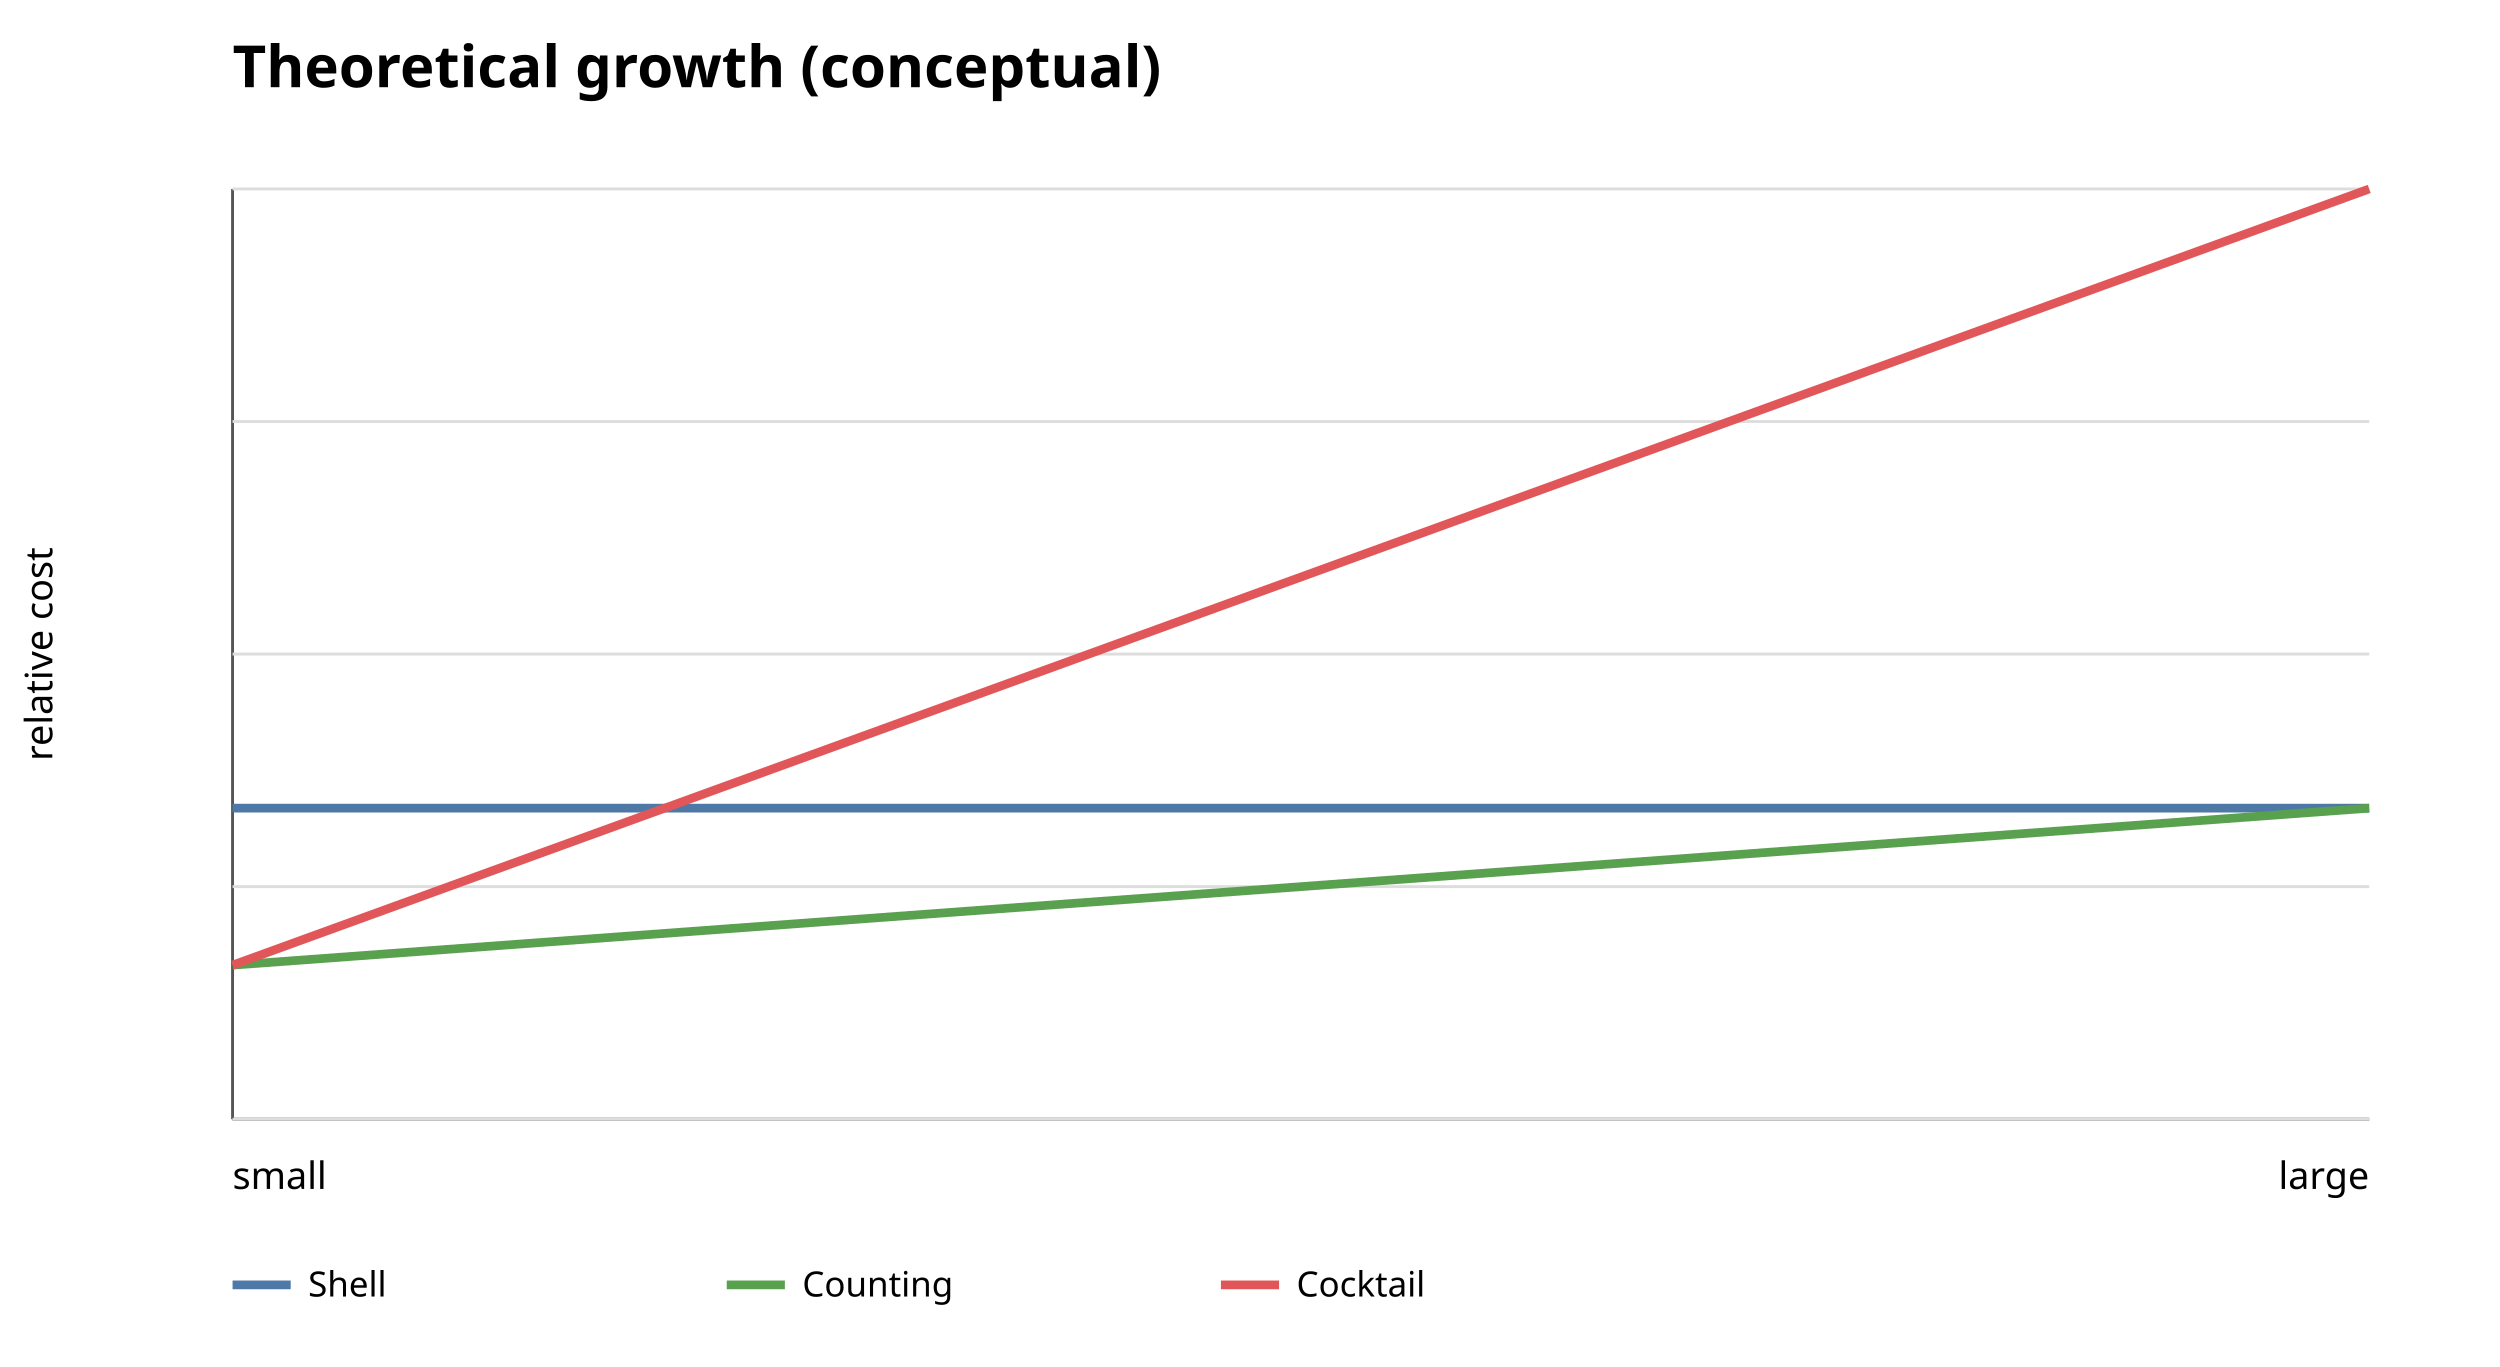
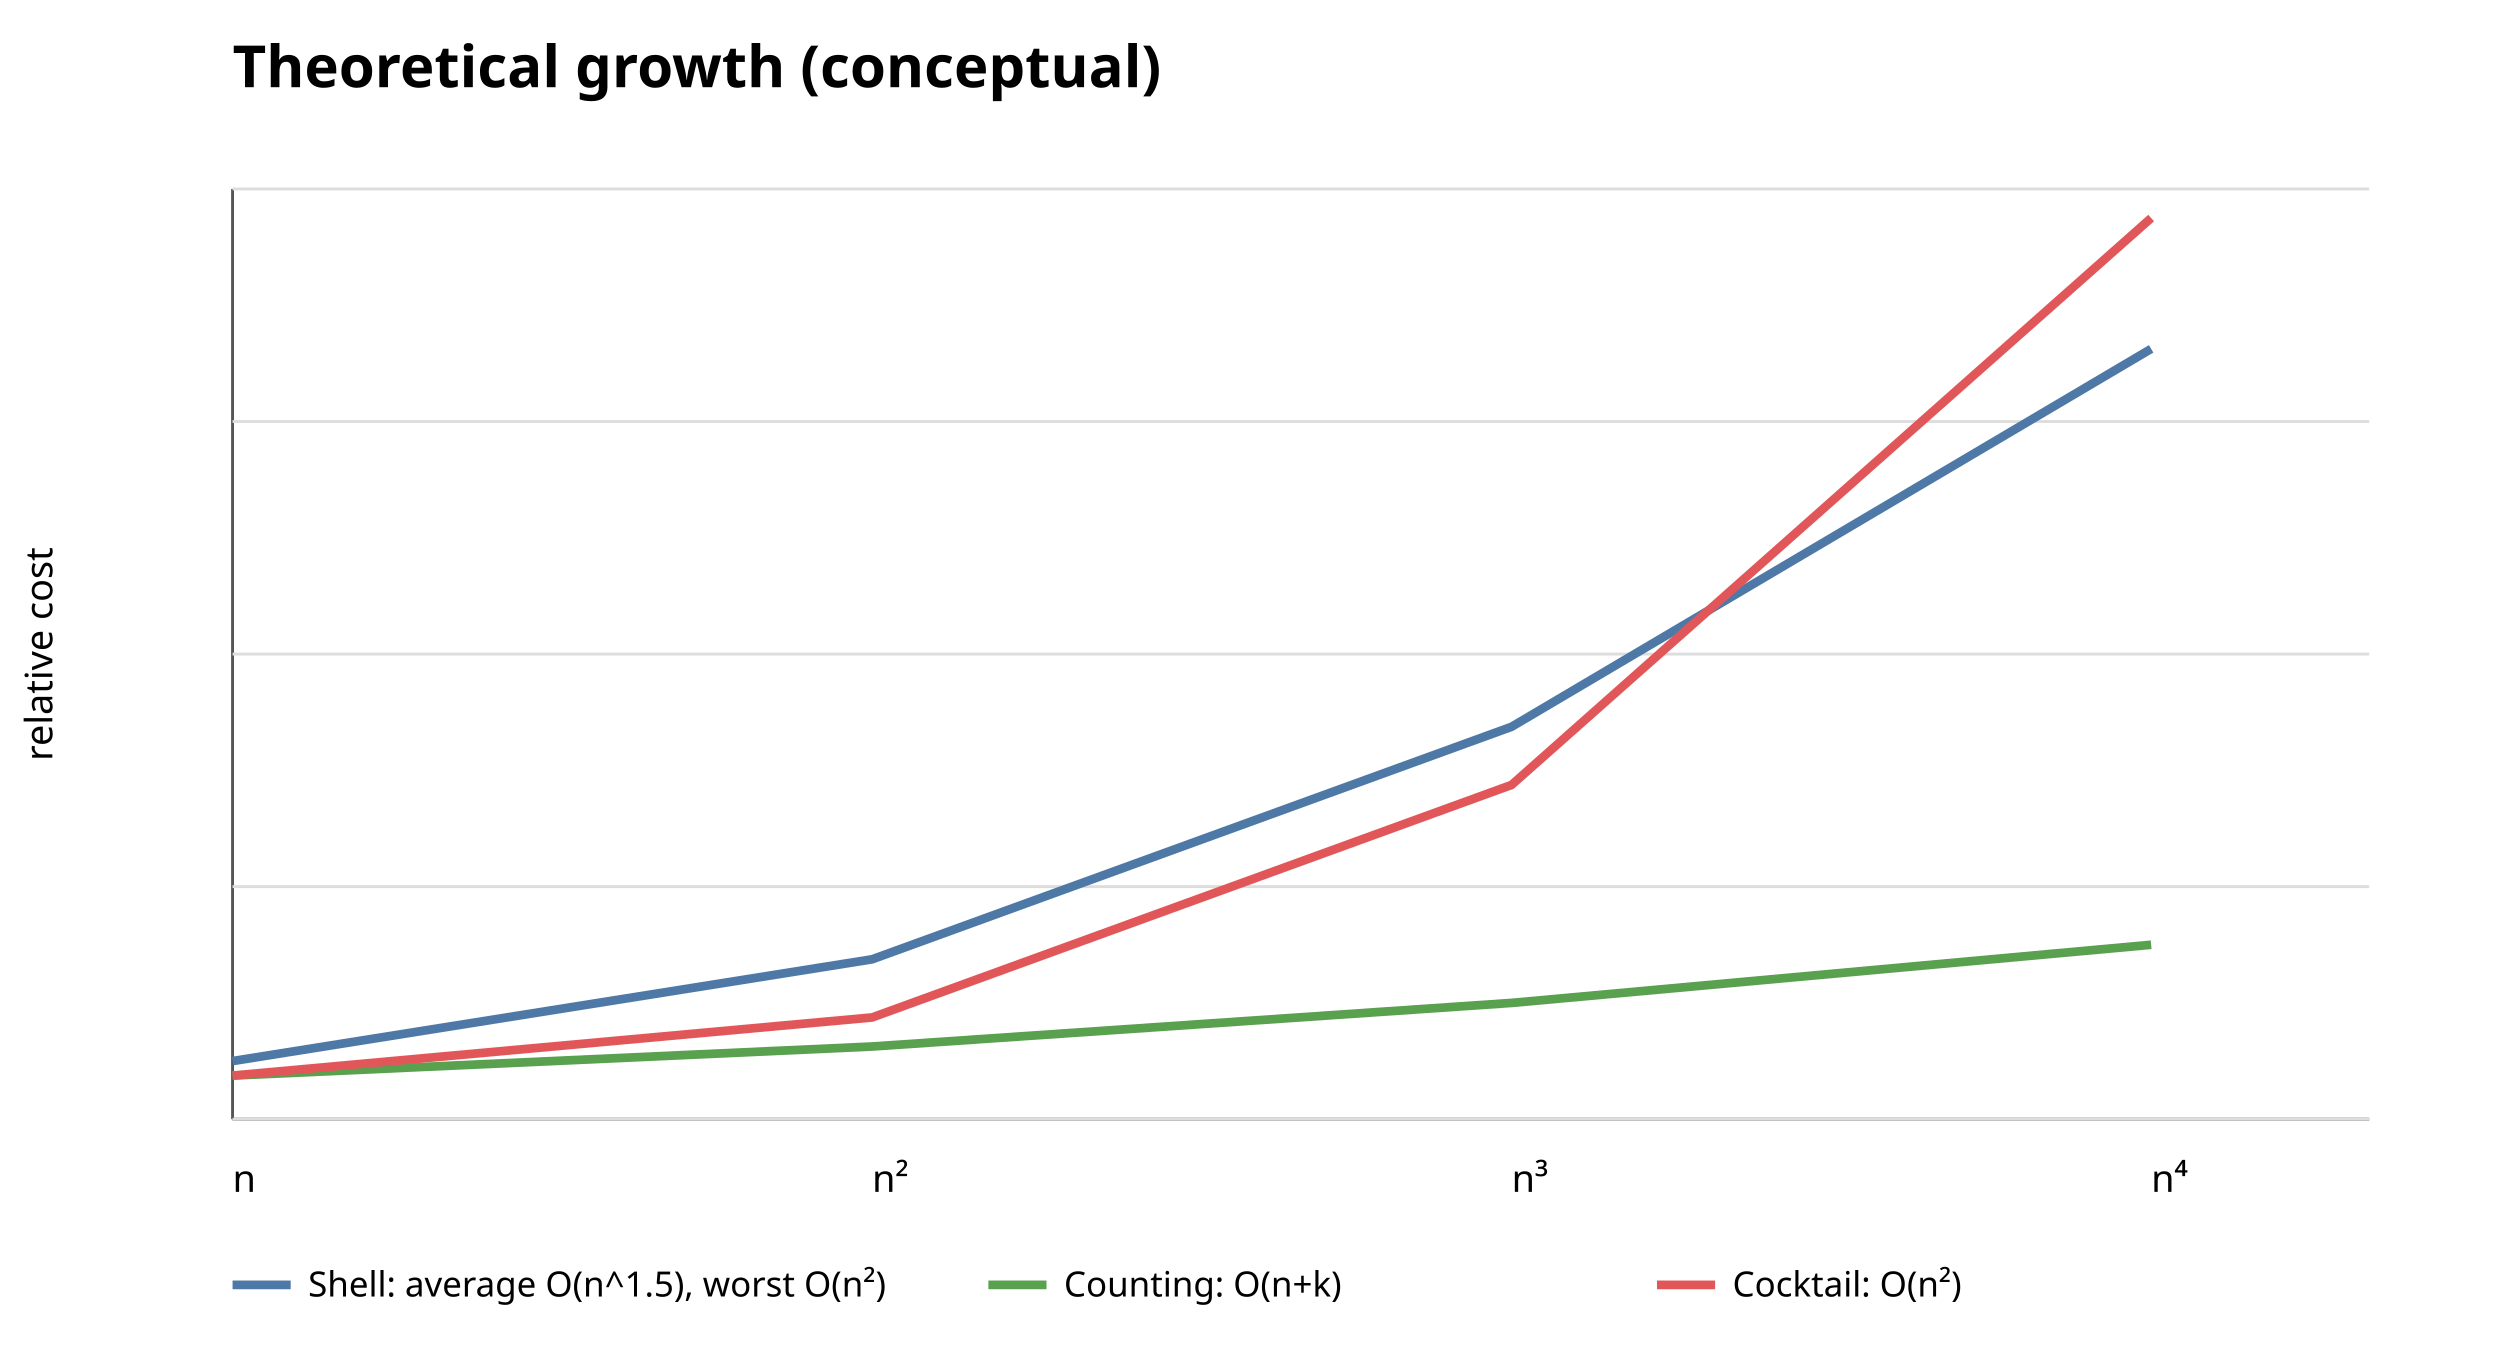
<svg xmlns="http://www.w3.org/2000/svg" viewBox="0 0 860 470">
  <style>text{font:13px sans-serif}.title{font-size:20px;font-weight:bold}.axis{stroke:#555}.grid{stroke:#ddd}.legend{font-size:12px}</style>
  <text class="title" x="80" y="30">Theoretical growth (conceptual)</text>
  <text transform="translate(18 225) rotate(-90)" text-anchor="middle">relative cost</text>
  <line class="axis" x1="80" y1="65" x2="80" y2="385" />
  <line class="axis" x1="80" y1="385" x2="815" y2="385" />
  <line class="grid" x1="80" y1="385" x2="815" y2="385" />
  <line class="grid" x1="80" y1="305" x2="815" y2="305" />
  <line class="grid" x1="80" y1="225" x2="815" y2="225" />
  <line class="grid" x1="80" y1="145" x2="815" y2="145" />
  <line class="grid" x1="80" y1="65" x2="815" y2="65" />
-   <polyline fill="none" stroke="#4e79a7" stroke-width="3" points="80,278 815,278" />
-   <polyline fill="none" stroke="#59a14f" stroke-width="3" points="80,332 815,278" />
-   <polyline fill="none" stroke="#e15759" stroke-width="3" points="80,332 815,65" />
-   <text x="80" y="409">small</text>
-   <text x="815" y="409" text-anchor="end">large</text>
+   <polyline fill="none" stroke="#4e79a7" stroke-width="3" points="80,365 300,330 520,250 740,120" />
+   <polyline fill="none" stroke="#59a14f" stroke-width="3" points="80,370 300,360 520,345 740,325" />
+   <polyline fill="none" stroke="#e15759" stroke-width="3" points="80,370 300,350 520,270 740,75" />
+   <text x="80" y="410">n</text>
+   <text x="300" y="410">n²</text>
+   <text x="520" y="410">n³</text>
+   <text x="740" y="410">n⁴</text>
  <line x1="80" y1="442" x2="100" y2="442" stroke="#4e79a7" stroke-width="3" />
-   <text class="legend" x="106" y="446">Shell</text>
-   <line x1="250" y1="442" x2="270" y2="442" stroke="#59a14f" stroke-width="3" />
-   <text class="legend" x="276" y="446">Counting</text>
-   <line x1="420" y1="442" x2="440" y2="442" stroke="#e15759" stroke-width="3" />
-   <text class="legend" x="446" y="446">Cocktail</text>
+   <text class="legend" x="106" y="446">Shell: average O(n^1.5), worst O(n²)</text>
+   <line x1="340" y1="442" x2="360" y2="442" stroke="#59a14f" stroke-width="3" />
+   <text class="legend" x="366" y="446">Counting: O(n+k)</text>
+   <line x1="570" y1="442" x2="590" y2="442" stroke="#e15759" stroke-width="3" />
+   <text class="legend" x="596" y="446">Cocktail: O(n²)</text>
</svg>
